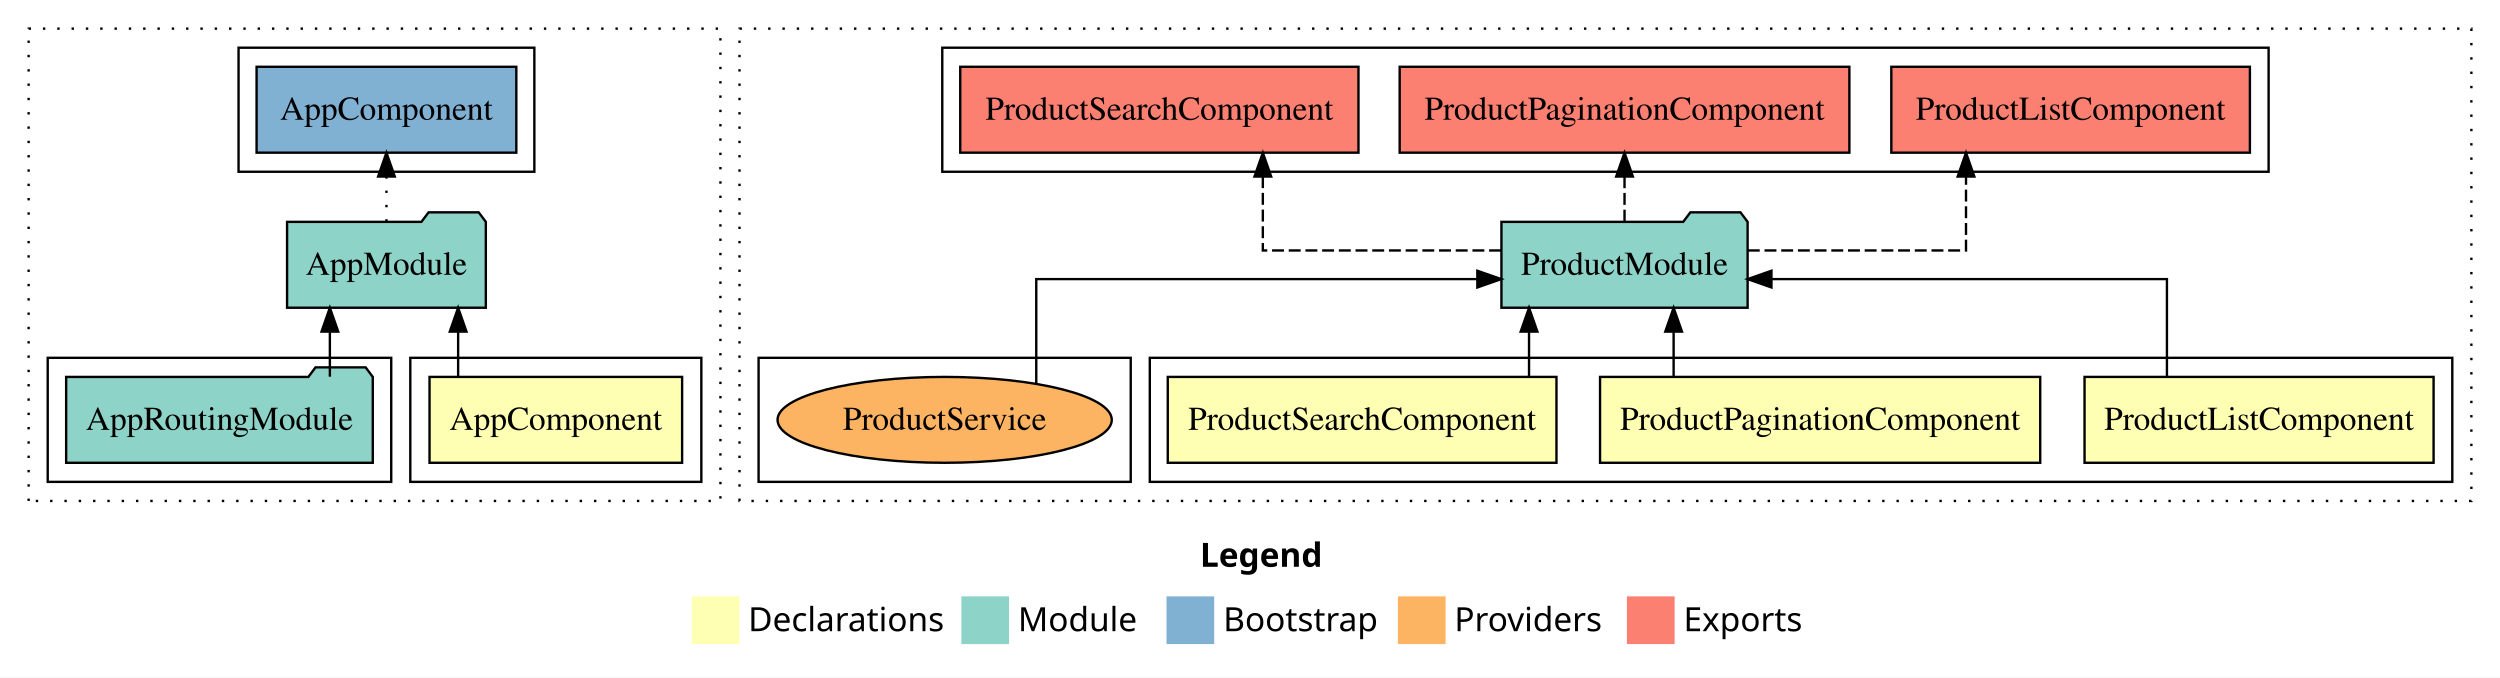
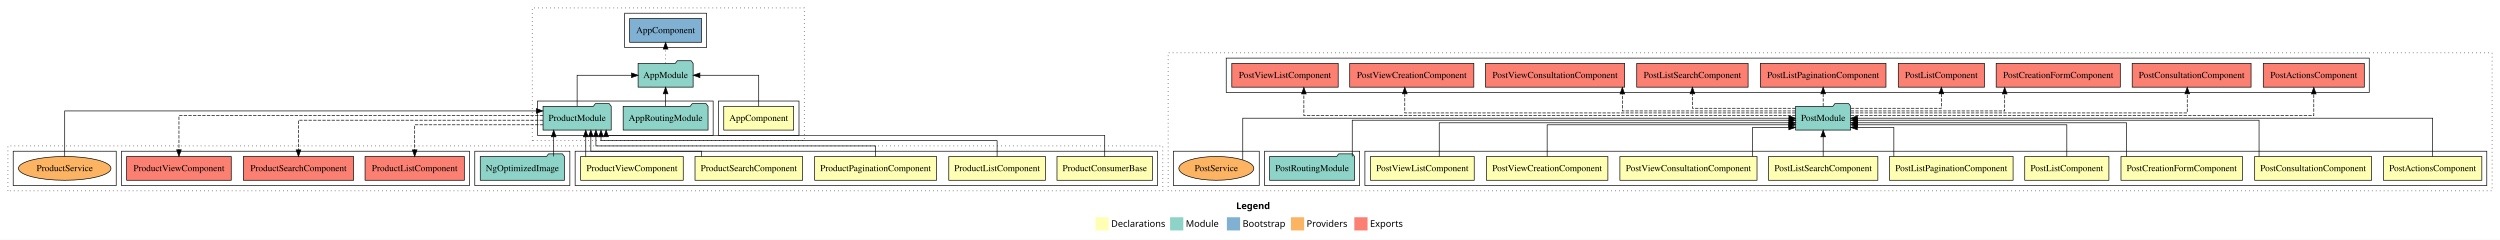
- <svg xmlns="http://www.w3.org/2000/svg" width="1048pt" height="284pt" viewBox="0.00 0.00 1048.00 284.00">
-   <g id="graph0" class="graph" transform="scale(1 1) rotate(0) translate(4 280)">
-     <polygon fill="white" stroke="transparent" points="-4,4 -4,-280 1044,-280 1044,4 -4,4" />
-     <text text-anchor="start" x="499.01" y="-42.4" font-family="Times-12" font-weight="bold" font-size="14.00">Legend</text>
-     <polygon fill="#ffffb3" stroke="transparent" points="286,-10 286,-30 306,-30 306,-10 286,-10" />
-     <text text-anchor="start" x="309.63" y="-15.4" font-family="Times-12" font-size="14.00">  Declarations</text>
-     <polygon fill="#8dd3c7" stroke="transparent" points="399,-10 399,-30 419,-30 419,-10 399,-10" />
-     <text text-anchor="start" x="422.73" y="-15.4" font-family="Times-12" font-size="14.00">  Module</text>
-     <polygon fill="#80b1d3" stroke="transparent" points="485,-10 485,-30 505,-30 505,-10 485,-10" />
-     <text text-anchor="start" x="508.78" y="-15.4" font-family="Times-12" font-size="14.00">  Bootstrap</text>
-     <polygon fill="#fdb462" stroke="transparent" points="582,-10 582,-30 602,-30 602,-10 582,-10" />
-     <text text-anchor="start" x="605.67" y="-15.4" font-family="Times-12" font-size="14.00">  Providers</text>
-     <polygon fill="#fb8072" stroke="transparent" points="678,-10 678,-30 698,-30 698,-10 678,-10" />
-     <text text-anchor="start" x="701.73" y="-15.4" font-family="Times-12" font-size="14.00">  Exports</text>
+ <svg xmlns="http://www.w3.org/2000/svg" width="3786pt" height="363pt" viewBox="0.00 0.00 3786.00 363.00">
+   <g id="graph0" class="graph" transform="scale(1 1) rotate(0) translate(4 359)">
+     <polygon fill="white" stroke="transparent" points="-4,4 -4,-359 3782,-359 3782,4 -4,4" />
+     <text text-anchor="start" x="1868.01" y="-42.4" font-family="Times-12" font-weight="bold" font-size="14.00">Legend</text>
+     <polygon fill="#ffffb3" stroke="transparent" points="1655,-10 1655,-30 1675,-30 1675,-10 1655,-10" />
+     <text text-anchor="start" x="1678.63" y="-15.4" font-family="Times-12" font-size="14.00">  Declarations</text>
+     <polygon fill="#8dd3c7" stroke="transparent" points="1768,-10 1768,-30 1788,-30 1788,-10 1768,-10" />
+     <text text-anchor="start" x="1791.73" y="-15.4" font-family="Times-12" font-size="14.00">  Module</text>
+     <polygon fill="#80b1d3" stroke="transparent" points="1854,-10 1854,-30 1874,-30 1874,-10 1854,-10" />
+     <text text-anchor="start" x="1877.78" y="-15.4" font-family="Times-12" font-size="14.00">  Bootstrap</text>
+     <polygon fill="#fdb462" stroke="transparent" points="1951,-10 1951,-30 1971,-30 1971,-10 1951,-10" />
+     <text text-anchor="start" x="1974.67" y="-15.4" font-family="Times-12" font-size="14.00">  Providers</text>
+     <polygon fill="#fb8072" stroke="transparent" points="2047,-10 2047,-30 2067,-30 2067,-10 2047,-10" />
+     <text text-anchor="start" x="2070.73" y="-15.4" font-family="Times-12" font-size="14.00">  Exports</text>
    <g id="clust1" class="cluster">
-       <polygon fill="none" stroke="black" stroke-dasharray="1,5" points="8,-70 8,-268 298,-268 298,-70 8,-70" />
+       <polygon fill="none" stroke="black" stroke-dasharray="1,5" points="802,-146 802,-347 1214,-347 1214,-146 802,-146" />
    </g>
    <g id="clust2" class="cluster">
-       <polygon fill="none" stroke="black" points="168,-78 168,-130 290,-130 290,-78 168,-78" />
+       <polygon fill="none" stroke="black" points="1084,-154 1084,-206 1206,-206 1206,-154 1084,-154" />
    </g>
    <g id="clust4" class="cluster">
-       <polygon fill="none" stroke="black" points="16,-78 16,-130 160,-130 160,-78 16,-78" />
+       <polygon fill="none" stroke="black" points="810,-154 810,-206 1076,-206 1076,-154 810,-154" />
    </g>
    <g id="clust6" class="cluster">
-       <polygon fill="none" stroke="black" points="96,-208 96,-260 220,-260 220,-208 96,-208" />
+       <polygon fill="none" stroke="black" points="942,-287 942,-339 1066,-339 1066,-287 942,-287" />
    </g>
    <g id="clust14" class="cluster">
-       <polygon fill="none" stroke="black" stroke-dasharray="1,5" points="306,-70 306,-268 1032,-268 1032,-70 306,-70" />
+       <polygon fill="none" stroke="black" stroke-dasharray="1,5" points="1765,-70 1765,-279 3770,-279 3770,-70 1765,-70" />
    </g>
    <g id="clust15" class="cluster">
-       <polygon fill="none" stroke="black" points="478,-78 478,-130 1024,-130 1024,-78 478,-78" />
-     </g>
-     <g id="clust20" class="cluster">
-       <polygon fill="none" stroke="black" points="391,-208 391,-260 947,-260 947,-208 391,-208" />
-     </g>
-     <g id="clust22" class="cluster">
-       <polygon fill="none" stroke="black" points="314,-78 314,-130 470,-130 470,-78 314,-78" />
+       <polygon fill="none" stroke="black" points="2063,-78 2063,-130 3762,-130 3762,-78 2063,-78" />
+     </g>
+     <g id="clust25" class="cluster">
+       <polygon fill="none" stroke="black" points="1911,-78 1911,-130 2055,-130 2055,-78 1911,-78" />
+     </g>
+     <g id="clust26" class="cluster">
+       <polygon fill="none" stroke="black" points="1853,-219 1853,-271 3584,-271 3584,-219 1853,-219" />
+     </g>
+     <g id="clust28" class="cluster">
+       <polygon fill="none" stroke="black" points="1773,-78 1773,-130 1903,-130 1903,-78 1773,-78" />
+     </g>
+     <g id="clust35" class="cluster">
+       <polygon fill="none" stroke="black" stroke-dasharray="1,5" points="8,-70 8,-138 1757,-138 1757,-70 8,-70" />
+     </g>
+     <g id="clust36" class="cluster">
+       <polygon fill="none" stroke="black" points="867,-78 867,-130 1749,-130 1749,-78 867,-78" />
+     </g>
+     <g id="clust42" class="cluster">
+       <polygon fill="none" stroke="black" points="715,-78 715,-130 859,-130 859,-78 715,-78" />
+     </g>
+     <g id="clust43" class="cluster">
+       <polygon fill="none" stroke="black" points="180,-78 180,-130 707,-130 707,-78 180,-78" />
+     </g>
+     <g id="clust45" class="cluster">
+       <polygon fill="none" stroke="black" points="16,-78 16,-130 172,-130 172,-78 16,-78" />
    </g>
    <g id="node1" class="node">
-       <polygon fill="#ffffb3" stroke="black" points="281.94,-122 176.06,-122 176.06,-86 281.94,-86 281.94,-122" />
-       <text text-anchor="middle" x="229" y="-99.8" font-family="Times,serif" font-size="14.00">AppComponent</text>
+       <polygon fill="#ffffb3" stroke="black" points="1197.94,-198 1092.06,-198 1092.06,-162 1197.94,-162 1197.94,-198" />
+       <text text-anchor="middle" x="1145" y="-175.8" font-family="Times,serif" font-size="14.00">AppComponent</text>
    </g>
    <g id="node2" class="node">
-       <polygon fill="#8dd3c7" stroke="black" points="199.66,-187 196.66,-191 175.66,-191 172.66,-187 116.34,-187 116.34,-151 199.66,-151 199.66,-187" />
-       <text text-anchor="middle" x="158" y="-164.8" font-family="Times,serif" font-size="14.00">AppModule</text>
+       <polygon fill="#8dd3c7" stroke="black" points="1045.66,-263 1042.66,-267 1021.66,-267 1018.66,-263 962.34,-263 962.34,-227 1045.66,-227 1045.66,-263" />
+       <text text-anchor="middle" x="1004" y="-240.8" font-family="Times,serif" font-size="14.00">AppModule</text>
    </g>
    <g id="edge1" class="edge">
-       <path fill="none" stroke="black" d="M188.05,-122.11C188.05,-122.11 188.05,-140.99 188.05,-140.99" />
-       <polygon fill="black" stroke="black" points="184.55,-140.99 188.05,-150.99 191.55,-140.99 184.55,-140.99" />
+       <path fill="none" stroke="black" d="M1145,-198.11C1145,-217.34 1145,-245 1145,-245 1145,-245 1055.92,-245 1055.92,-245" />
+       <polygon fill="black" stroke="black" points="1055.92,-241.5 1045.92,-245 1055.92,-248.5 1055.92,-241.5" />
+     </g>
+     <g id="node5" class="node">
+       <polygon fill="#80b1d3" stroke="black" points="1058.44,-331 949.56,-331 949.56,-295 1058.44,-295 1058.44,-331" />
+       <text text-anchor="middle" x="1004" y="-308.8" font-family="Times,serif" font-size="14.00">AppComponent </text>
+     </g>
+     <g id="edge4" class="edge">
+       <path fill="none" stroke="black" stroke-dasharray="1,5" d="M1004,-263.22C1004,-263.22 1004,-284.73 1004,-284.73" />
+       <polygon fill="black" stroke="black" points="1000.5,-284.73 1004,-294.73 1007.5,-284.73 1000.5,-284.73" />
+     </g>
+     <g id="node3" class="node">
+       <polygon fill="#8dd3c7" stroke="black" points="1068.27,-198 1065.27,-202 1044.27,-202 1041.27,-198 939.73,-198 939.73,-162 1068.27,-162 1068.27,-198" />
+       <text text-anchor="middle" x="1004" y="-175.8" font-family="Times,serif" font-size="14.00">AppRoutingModule</text>
+     </g>
+     <g id="edge2" class="edge">
+       <path fill="none" stroke="black" d="M1004,-198.11C1004,-198.11 1004,-216.99 1004,-216.99" />
+       <polygon fill="black" stroke="black" points="1000.5,-216.99 1004,-226.99 1007.5,-216.99 1000.5,-216.99" />
    </g>
    <g id="node4" class="node">
-       <polygon fill="#80b1d3" stroke="black" points="212.44,-252 103.56,-252 103.56,-216 212.44,-216 212.44,-252" />
-       <text text-anchor="middle" x="158" y="-229.8" font-family="Times,serif" font-size="14.00">AppComponent </text>
+       <polygon fill="#8dd3c7" stroke="black" points="921.6,-198 918.6,-202 897.6,-202 894.6,-198 818.4,-198 818.4,-162 921.6,-162 921.6,-198" />
+       <text text-anchor="middle" x="870" y="-175.8" font-family="Times,serif" font-size="14.00">ProductModule</text>
    </g>
    <g id="edge3" class="edge">
-       <path fill="none" stroke="black" stroke-dasharray="1,5" d="M158,-187.11C158,-187.11 158,-205.99 158,-205.99" />
-       <polygon fill="black" stroke="black" points="154.5,-205.99 158,-215.99 161.5,-205.99 154.5,-205.99" />
-     </g>
-     <g id="node3" class="node">
-       <polygon fill="#8dd3c7" stroke="black" points="152.27,-122 149.27,-126 128.27,-126 125.27,-122 23.73,-122 23.73,-86 152.27,-86 152.27,-122" />
-       <text text-anchor="middle" x="88" y="-99.8" font-family="Times,serif" font-size="14.00">AppRoutingModule</text>
-     </g>
-     <g id="edge2" class="edge">
-       <path fill="none" stroke="black" d="M134.28,-122.11C134.28,-122.11 134.28,-140.99 134.28,-140.99" />
-       <polygon fill="black" stroke="black" points="130.78,-140.99 134.28,-150.99 137.78,-140.99 130.78,-140.99" />
-     </g>
-     <g id="node5" class="node">
-       <polygon fill="#ffffb3" stroke="black" points="1016.16,-122 869.84,-122 869.84,-86 1016.16,-86 1016.16,-122" />
-       <text text-anchor="middle" x="943" y="-99.8" font-family="Times,serif" font-size="14.00">ProductListComponent</text>
+       <path fill="none" stroke="black" d="M870,-198.11C870,-217.34 870,-245 870,-245 870,-245 952.34,-245 952.34,-245" />
+       <polygon fill="black" stroke="black" points="952.34,-248.5 962.34,-245 952.34,-241.5 952.34,-248.5" />
+     </g>
+     <g id="node33" class="node">
+       <polygon fill="#fb8072" stroke="black" points="699.16,-122 548.84,-122 548.84,-86 699.16,-86 699.16,-122" />
+       <text text-anchor="middle" x="624" y="-99.8" font-family="Times,serif" font-size="14.00">ProductListComponent </text>
+     </g>
+     <g id="edge31" class="edge">
+       <path fill="none" stroke="black" stroke-dasharray="5,2" d="M818.43,-170C746.3,-170 624,-170 624,-170 624,-170 624,-132.03 624,-132.03" />
+       <polygon fill="black" stroke="black" points="627.5,-132.03 624,-122.03 620.5,-132.03 627.5,-132.03" />
+     </g>
+     <g id="node34" class="node">
+       <polygon fill="#fb8072" stroke="black" points="531.47,-122 364.53,-122 364.53,-86 531.47,-86 531.47,-122" />
+       <text text-anchor="middle" x="448" y="-99.8" font-family="Times,serif" font-size="14.00">ProductSearchComponent </text>
+     </g>
+     <g id="edge32" class="edge">
+       <path fill="none" stroke="black" stroke-dasharray="5,2" d="M818.25,-177C705.57,-177 448,-177 448,-177 448,-177 448,-132.04 448,-132.04" />
+       <polygon fill="black" stroke="black" points="451.5,-132.04 448,-122.04 444.5,-132.04 451.5,-132.04" />
+     </g>
+     <g id="node35" class="node">
+       <polygon fill="#fb8072" stroke="black" points="346.2,-122 187.8,-122 187.8,-86 346.2,-86 346.2,-122" />
+       <text text-anchor="middle" x="267" y="-99.8" font-family="Times,serif" font-size="14.00">ProductViewComponent </text>
+     </g>
+     <g id="edge33" class="edge">
+       <path fill="none" stroke="black" stroke-dasharray="5,2" d="M818.33,-184C672.28,-184 267,-184 267,-184 267,-184 267,-132.15 267,-132.15" />
+       <polygon fill="black" stroke="black" points="270.5,-132.15 267,-122.15 263.5,-132.15 270.5,-132.15" />
+     </g>
+     <g id="node6" class="node">
+       <polygon fill="#ffffb3" stroke="black" points="3754.5,-122 3605.5,-122 3605.5,-86 3754.5,-86 3754.5,-122" />
+       <text text-anchor="middle" x="3680" y="-99.8" font-family="Times,serif" font-size="14.00">PostActionsComponent</text>
+     </g>
+     <g id="node15" class="node">
+       <polygon fill="#8dd3c7" stroke="black" points="2798.67,-198 2795.67,-202 2774.67,-202 2771.67,-198 2715.33,-198 2715.33,-162 2798.67,-162 2798.67,-198" />
+       <text text-anchor="middle" x="2757" y="-175.8" font-family="Times,serif" font-size="14.00">PostModule</text>
+     </g>
+     <g id="edge5" class="edge">
+       <path fill="none" stroke="black" d="M3680,-122.01C3680,-144.49 3680,-180 3680,-180 3680,-180 2808.75,-180 2808.75,-180" />
+       <polygon fill="black" stroke="black" points="2808.75,-176.5 2798.75,-180 2808.75,-183.5 2808.75,-176.5" />
+     </g>
+     <g id="node7" class="node">
+       <polygon fill="#ffffb3" stroke="black" points="3587.51,-122 3410.49,-122 3410.49,-86 3587.51,-86 3587.51,-122" />
+       <text text-anchor="middle" x="3499" y="-99.8" font-family="Times,serif" font-size="14.00">PostConsultationComponent</text>
+     </g>
+     <g id="edge6" class="edge">
+       <path fill="none" stroke="black" d="M3417.12,-122.04C3417.12,-143.66 3417.12,-177 3417.12,-177 3417.12,-177 2808.79,-177 2808.79,-177" />
+       <polygon fill="black" stroke="black" points="2808.79,-173.5 2798.79,-177 2808.79,-180.5 2808.79,-173.5" />
    </g>
    <g id="node8" class="node">
-       <polygon fill="#8dd3c7" stroke="black" points="728.6,-187 725.6,-191 704.6,-191 701.6,-187 625.4,-187 625.4,-151 728.6,-151 728.6,-187" />
-       <text text-anchor="middle" x="677" y="-164.8" font-family="Times,serif" font-size="14.00">ProductModule</text>
-     </g>
-     <g id="edge4" class="edge">
-       <path fill="none" stroke="black" d="M904.38,-122.02C904.38,-139.37 904.38,-163 904.38,-163 904.38,-163 738.59,-163 738.59,-163" />
-       <polygon fill="black" stroke="black" points="738.59,-159.5 728.59,-163 738.59,-166.5 738.59,-159.5" />
-     </g>
-     <g id="node6" class="node">
-       <polygon fill="#ffffb3" stroke="black" points="851.26,-122 666.74,-122 666.74,-86 851.26,-86 851.26,-122" />
-       <text text-anchor="middle" x="759" y="-99.8" font-family="Times,serif" font-size="14.00">ProductPaginationComponent</text>
-     </g>
-     <g id="edge5" class="edge">
-       <path fill="none" stroke="black" d="M697.58,-122.11C697.58,-122.11 697.58,-140.99 697.58,-140.99" />
-       <polygon fill="black" stroke="black" points="694.08,-140.99 697.58,-150.99 701.08,-140.99 694.08,-140.99" />
-     </g>
-     <g id="node7" class="node">
-       <polygon fill="#ffffb3" stroke="black" points="648.47,-122 485.53,-122 485.53,-86 648.47,-86 648.47,-122" />
-       <text text-anchor="middle" x="567" y="-99.8" font-family="Times,serif" font-size="14.00">ProductSearchComponent</text>
-     </g>
-     <g id="edge6" class="edge">
-       <path fill="none" stroke="black" d="M636.97,-122.11C636.97,-122.11 636.97,-140.99 636.97,-140.99" />
-       <polygon fill="black" stroke="black" points="633.47,-140.99 636.97,-150.99 640.47,-140.99 633.47,-140.99" />
+       <polygon fill="#ffffb3" stroke="black" points="3391.99,-122 3208.01,-122 3208.01,-86 3391.99,-86 3391.99,-122" />
+       <text text-anchor="middle" x="3300" y="-99.8" font-family="Times,serif" font-size="14.00">PostCreationFormComponent</text>
+     </g>
+     <g id="edge7" class="edge">
+       <path fill="none" stroke="black" d="M3216.38,-122.13C3216.38,-142.57 3216.38,-173 3216.38,-173 3216.38,-173 2808.98,-173 2808.98,-173" />
+       <polygon fill="black" stroke="black" points="2808.98,-169.5 2798.98,-173 2808.98,-176.5 2808.98,-169.5" />
    </g>
    <g id="node9" class="node">
-       <polygon fill="#fb8072" stroke="black" points="939.16,-252 788.84,-252 788.84,-216 939.16,-216 939.16,-252" />
-       <text text-anchor="middle" x="864" y="-229.8" font-family="Times,serif" font-size="14.00">ProductListComponent </text>
-     </g>
-     <g id="edge7" class="edge">
-       <path fill="none" stroke="black" stroke-dasharray="5,2" d="M728.68,-175C769.68,-175 820.15,-175 820.15,-175 820.15,-175 820.15,-205.98 820.15,-205.98" />
-       <polygon fill="black" stroke="black" points="816.65,-205.98 820.15,-215.98 823.65,-205.98 816.65,-205.98" />
+       <polygon fill="#ffffb3" stroke="black" points="3189.73,-122 3062.27,-122 3062.27,-86 3189.73,-86 3189.73,-122" />
+       <text text-anchor="middle" x="3126" y="-99.8" font-family="Times,serif" font-size="14.00">PostListComponent</text>
+     </g>
+     <g id="edge8" class="edge">
+       <path fill="none" stroke="black" d="M3126,-122.03C3126,-141.58 3126,-170 3126,-170 3126,-170 2808.97,-170 2808.97,-170" />
+       <polygon fill="black" stroke="black" points="2808.97,-166.5 2798.97,-170 2808.97,-173.5 2808.97,-166.5" />
    </g>
    <g id="node10" class="node">
-       <polygon fill="#fb8072" stroke="black" points="771.26,-252 582.74,-252 582.74,-216 771.26,-216 771.26,-252" />
-       <text text-anchor="middle" x="677" y="-229.8" font-family="Times,serif" font-size="14.00">ProductPaginationComponent </text>
-     </g>
-     <g id="edge8" class="edge">
-       <path fill="none" stroke="black" stroke-dasharray="5,2" d="M677,-187.11C677,-187.11 677,-205.99 677,-205.99" />
-       <polygon fill="black" stroke="black" points="673.5,-205.99 677,-215.99 680.5,-205.99 673.5,-205.99" />
+       <polygon fill="#ffffb3" stroke="black" points="3044.61,-122 2857.39,-122 2857.39,-86 3044.61,-86 3044.61,-122" />
+       <text text-anchor="middle" x="2951" y="-99.8" font-family="Times,serif" font-size="14.00">PostListPaginationComponent</text>
+     </g>
+     <g id="edge9" class="edge">
+       <path fill="none" stroke="black" d="M2864.04,-122.27C2864.04,-140.56 2864.04,-166 2864.04,-166 2864.04,-166 2808.69,-166 2808.69,-166" />
+       <polygon fill="black" stroke="black" points="2808.69,-162.5 2798.69,-166 2808.69,-169.5 2808.69,-162.5" />
    </g>
    <g id="node11" class="node">
-       <polygon fill="#fb8072" stroke="black" points="565.47,-252 398.53,-252 398.53,-216 565.47,-216 565.47,-252" />
-       <text text-anchor="middle" x="482" y="-229.8" font-family="Times,serif" font-size="14.00">ProductSearchComponent </text>
-     </g>
-     <g id="edge9" class="edge">
-       <path fill="none" stroke="black" stroke-dasharray="5,2" d="M625.24,-175C581.32,-175 525.38,-175 525.38,-175 525.38,-175 525.38,-205.98 525.38,-205.98" />
-       <polygon fill="black" stroke="black" points="521.88,-205.98 525.38,-215.98 528.88,-205.98 521.88,-205.98" />
+       <polygon fill="#ffffb3" stroke="black" points="2839.82,-122 2674.18,-122 2674.18,-86 2839.82,-86 2839.82,-122" />
+       <text text-anchor="middle" x="2757" y="-99.8" font-family="Times,serif" font-size="14.00">PostListSearchComponent</text>
+     </g>
+     <g id="edge10" class="edge">
+       <path fill="none" stroke="black" d="M2757,-122.01C2757,-122.01 2757,-151.85 2757,-151.85" />
+       <polygon fill="black" stroke="black" points="2753.5,-151.85 2757,-161.85 2760.5,-151.85 2753.5,-151.85" />
    </g>
    <g id="node12" class="node">
-       <ellipse fill="#fdb462" stroke="black" cx="392" cy="-104" rx="70.06" ry="18" />
-       <text text-anchor="middle" x="392" y="-99.8" font-family="Times,serif" font-size="14.00">ProductService</text>
-     </g>
-     <g id="edge10" class="edge">
-       <path fill="none" stroke="black" d="M430.4,-119.19C430.4,-136.68 430.4,-163 430.4,-163 430.4,-163 615.3,-163 615.3,-163" />
-       <polygon fill="black" stroke="black" points="615.3,-166.5 625.3,-163 615.3,-159.5 615.3,-166.5" />
+       <polygon fill="#ffffb3" stroke="black" points="2656.83,-122 2449.17,-122 2449.17,-86 2656.83,-86 2656.83,-122" />
+       <text text-anchor="middle" x="2553" y="-99.8" font-family="Times,serif" font-size="14.00">PostViewConsultationComponent</text>
+     </g>
+     <g id="edge11" class="edge">
+       <path fill="none" stroke="black" d="M2650.04,-122.27C2650.04,-140.56 2650.04,-166 2650.04,-166 2650.04,-166 2705.03,-166 2705.03,-166" />
+       <polygon fill="black" stroke="black" points="2705.03,-169.5 2715.03,-166 2705.03,-162.5 2705.03,-169.5" />
+     </g>
+     <g id="node13" class="node">
+       <polygon fill="#ffffb3" stroke="black" points="2430.98,-122 2247.02,-122 2247.02,-86 2430.98,-86 2430.98,-122" />
+       <text text-anchor="middle" x="2339" y="-99.8" font-family="Times,serif" font-size="14.00">PostViewCreationComponent</text>
+     </g>
+     <g id="edge12" class="edge">
+       <path fill="none" stroke="black" d="M2339,-122.03C2339,-141.58 2339,-170 2339,-170 2339,-170 2705.01,-170 2705.01,-170" />
+       <polygon fill="black" stroke="black" points="2705.01,-173.5 2715.01,-170 2705.01,-166.5 2705.01,-173.5" />
+     </g>
+     <g id="node14" class="node">
+       <polygon fill="#ffffb3" stroke="black" points="2228.55,-122 2071.45,-122 2071.45,-86 2228.55,-86 2228.55,-122" />
+       <text text-anchor="middle" x="2150" y="-99.8" font-family="Times,serif" font-size="14.00">PostViewListComponent</text>
+     </g>
+     <g id="edge13" class="edge">
+       <path fill="none" stroke="black" d="M2175.57,-122.13C2175.57,-142.57 2175.57,-173 2175.57,-173 2175.57,-173 2705.18,-173 2705.18,-173" />
+       <polygon fill="black" stroke="black" points="2705.18,-176.5 2715.18,-173 2705.18,-169.5 2705.18,-176.5" />
+     </g>
+     <g id="node17" class="node">
+       <polygon fill="#fb8072" stroke="black" points="3576.5,-263 3423.5,-263 3423.5,-227 3576.5,-227 3576.5,-263" />
+       <text text-anchor="middle" x="3500" y="-240.8" font-family="Times,serif" font-size="14.00">PostActionsComponent </text>
+     </g>
+     <g id="edge15" class="edge">
+       <path fill="none" stroke="black" stroke-dasharray="5,2" d="M2798.81,-184C2955.63,-184 3500,-184 3500,-184 3500,-184 3500,-216.7 3500,-216.7" />
+       <polygon fill="black" stroke="black" points="3496.5,-216.7 3500,-226.7 3503.5,-216.7 3496.5,-216.7" />
+     </g>
+     <g id="node18" class="node">
+       <polygon fill="#fb8072" stroke="black" points="3405.01,-263 3224.99,-263 3224.99,-227 3405.01,-227 3405.01,-263" />
+       <text text-anchor="middle" x="3315" y="-240.8" font-family="Times,serif" font-size="14.00">PostConsultationComponent </text>
+     </g>
+     <g id="edge16" class="edge">
+       <path fill="none" stroke="black" stroke-dasharray="5,2" d="M2798.89,-188C2927.57,-188 3308.37,-188 3308.37,-188 3308.37,-188 3308.37,-216.96 3308.37,-216.96" />
+       <polygon fill="black" stroke="black" points="3304.87,-216.96 3308.37,-226.96 3311.87,-216.96 3304.87,-216.96" />
+     </g>
+     <g id="node19" class="node">
+       <polygon fill="#fb8072" stroke="black" points="3206.99,-263 3019.01,-263 3019.01,-227 3206.99,-227 3206.99,-263" />
+       <text text-anchor="middle" x="3113" y="-240.8" font-family="Times,serif" font-size="14.00">PostCreationFormComponent </text>
+     </g>
+     <g id="edge17" class="edge">
+       <path fill="none" stroke="black" stroke-dasharray="5,2" d="M2798.75,-191C2875.66,-191 3031.91,-191 3031.91,-191 3031.91,-191 3031.91,-216.72 3031.91,-216.72" />
+       <polygon fill="black" stroke="black" points="3028.41,-216.72 3031.91,-226.72 3035.41,-216.72 3028.41,-216.72" />
+     </g>
+     <g id="node20" class="node">
+       <polygon fill="#fb8072" stroke="black" points="3001.23,-263 2870.77,-263 2870.77,-227 3001.23,-227 3001.23,-263" />
+       <text text-anchor="middle" x="2936" y="-240.8" font-family="Times,serif" font-size="14.00">PostListComponent </text>
+     </g>
+     <g id="edge18" class="edge">
+       <path fill="none" stroke="black" stroke-dasharray="5,2" d="M2798.97,-195C2851.87,-195 2936,-195 2936,-195 2936,-195 2936,-216.95 2936,-216.95" />
+       <polygon fill="black" stroke="black" points="2932.5,-216.95 2936,-226.95 2939.5,-216.95 2932.5,-216.95" />
+     </g>
+     <g id="node21" class="node">
+       <polygon fill="#fb8072" stroke="black" points="2852.11,-263 2661.89,-263 2661.89,-227 2852.11,-227 2852.11,-263" />
+       <text text-anchor="middle" x="2757" y="-240.8" font-family="Times,serif" font-size="14.00">PostListPaginationComponent </text>
+     </g>
+     <g id="edge19" class="edge">
+       <path fill="none" stroke="black" stroke-dasharray="5,2" d="M2757,-198.11C2757,-198.11 2757,-216.99 2757,-216.99" />
+       <polygon fill="black" stroke="black" points="2753.5,-216.99 2757,-226.99 2760.5,-216.99 2753.5,-216.99" />
+     </g>
+     <g id="node22" class="node">
+       <polygon fill="#fb8072" stroke="black" points="2643.32,-263 2474.68,-263 2474.68,-227 2643.32,-227 2643.32,-263" />
+       <text text-anchor="middle" x="2559" y="-240.8" font-family="Times,serif" font-size="14.00">PostListSearchComponent </text>
+     </g>
+     <g id="edge20" class="edge">
+       <path fill="none" stroke="black" stroke-dasharray="5,2" d="M2715.01,-195C2656.89,-195 2559,-195 2559,-195 2559,-195 2559,-216.95 2559,-216.95" />
+       <polygon fill="black" stroke="black" points="2555.5,-216.95 2559,-226.95 2562.5,-216.95 2555.5,-216.95" />
+     </g>
+     <g id="node23" class="node">
+       <polygon fill="#fb8072" stroke="black" points="2456.33,-263 2245.67,-263 2245.67,-227 2456.33,-227 2456.33,-263" />
+       <text text-anchor="middle" x="2351" y="-240.8" font-family="Times,serif" font-size="14.00">PostViewConsultationComponent </text>
+     </g>
+     <g id="edge21" class="edge">
+       <path fill="none" stroke="black" stroke-dasharray="5,2" d="M2715.03,-191C2631.6,-191 2452.88,-191 2452.88,-191 2452.88,-191 2452.88,-216.72 2452.88,-216.72" />
+       <polygon fill="black" stroke="black" points="2449.38,-216.72 2452.88,-226.72 2456.38,-216.72 2449.38,-216.72" />
+     </g>
+     <g id="node24" class="node">
+       <polygon fill="#fb8072" stroke="black" points="2227.98,-263 2040.02,-263 2040.02,-227 2227.98,-227 2227.98,-263" />
+       <text text-anchor="middle" x="2134" y="-240.8" font-family="Times,serif" font-size="14.00">PostViewCreationComponent </text>
+     </g>
+     <g id="edge22" class="edge">
+       <path fill="none" stroke="black" stroke-dasharray="5,2" d="M2714.94,-188C2573.42,-188 2123.4,-188 2123.4,-188 2123.4,-188 2123.4,-216.96 2123.4,-216.96" />
+       <polygon fill="black" stroke="black" points="2119.9,-216.96 2123.4,-226.96 2126.9,-216.96 2119.9,-216.96" />
+     </g>
+     <g id="node25" class="node">
+       <polygon fill="#fb8072" stroke="black" points="2022.55,-263 1861.45,-263 1861.45,-227 2022.55,-227 2022.55,-263" />
+       <text text-anchor="middle" x="1942" y="-240.8" font-family="Times,serif" font-size="14.00">PostViewListComponent </text>
+     </g>
+     <g id="edge23" class="edge">
+       <path fill="none" stroke="black" stroke-dasharray="5,2" d="M2715.27,-184C2552.69,-184 1970.57,-184 1970.57,-184 1970.57,-184 1970.57,-216.7 1970.57,-216.7" />
+       <polygon fill="black" stroke="black" points="1967.07,-216.7 1970.57,-226.7 1974.07,-216.7 1967.07,-216.7" />
+     </g>
+     <g id="node16" class="node">
+       <polygon fill="#8dd3c7" stroke="black" points="2047.29,-122 2044.29,-126 2023.29,-126 2020.29,-122 1918.71,-122 1918.71,-86 2047.29,-86 2047.29,-122" />
+       <text text-anchor="middle" x="1983" y="-99.8" font-family="Times,serif" font-size="14.00">PostRoutingModule</text>
+     </g>
+     <g id="edge14" class="edge">
+       <path fill="none" stroke="black" d="M2043.83,-122.04C2043.83,-143.66 2043.83,-177 2043.83,-177 2043.83,-177 2705.31,-177 2705.31,-177" />
+       <polygon fill="black" stroke="black" points="2705.31,-180.5 2715.31,-177 2705.31,-173.5 2705.31,-180.5" />
+     </g>
+     <g id="node26" class="node">
+       <ellipse fill="#fdb462" stroke="black" cx="1838" cy="-104" rx="56.76" ry="18" />
+       <text text-anchor="middle" x="1838" y="-99.8" font-family="Times,serif" font-size="14.00">PostService</text>
+     </g>
+     <g id="edge24" class="edge">
+       <path fill="none" stroke="black" d="M1878.05,-116.89C1878.05,-138.58 1878.05,-180 1878.05,-180 1878.05,-180 2705.2,-180 2705.2,-180" />
+       <polygon fill="black" stroke="black" points="2705.2,-183.5 2715.2,-180 2705.2,-176.5 2705.2,-183.5" />
+     </g>
+     <g id="node27" class="node">
+       <polygon fill="#ffffb3" stroke="black" points="1741.31,-122 1596.69,-122 1596.69,-86 1741.31,-86 1741.31,-122" />
+       <text text-anchor="middle" x="1669" y="-99.8" font-family="Times,serif" font-size="14.00">ProductConsumerBase</text>
+     </g>
+     <g id="edge25" class="edge">
+       <path fill="none" stroke="black" d="M1669,-122.05C1669,-136.37 1669,-154 1669,-154 1669,-154 913.86,-154 913.86,-154 913.86,-154 913.86,-154.79 913.86,-154.79" />
+       <polygon fill="black" stroke="black" points="910.36,-151.94 913.86,-161.94 917.36,-151.94 910.36,-151.94" />
+     </g>
+     <g id="node28" class="node">
+       <polygon fill="#ffffb3" stroke="black" points="1579.16,-122 1432.84,-122 1432.84,-86 1579.16,-86 1579.16,-122" />
+       <text text-anchor="middle" x="1506" y="-99.8" font-family="Times,serif" font-size="14.00">ProductListComponent</text>
+     </g>
+     <g id="edge26" class="edge">
+       <path fill="none" stroke="black" d="M1506,-122.06C1506,-133.44 1506,-146 1506,-146 1506,-146 906.17,-146 906.17,-146 906.17,-146 906.17,-151.81 906.17,-151.81" />
+       <polygon fill="black" stroke="black" points="902.67,-151.81 906.17,-161.81 909.67,-151.81 902.67,-151.81" />
+     </g>
+     <g id="node29" class="node">
+       <polygon fill="#ffffb3" stroke="black" points="1414.26,-122 1229.74,-122 1229.74,-86 1414.26,-86 1414.26,-122" />
+       <text text-anchor="middle" x="1322" y="-99.8" font-family="Times,serif" font-size="14.00">ProductPaginationComponent</text>
+     </g>
+     <g id="edge27" class="edge">
+       <path fill="none" stroke="black" d="M1322,-122.19C1322,-130.28 1322,-138 1322,-138 1322,-138 898.47,-138 898.47,-138 898.47,-138 898.47,-151.94 898.47,-151.94" />
+       <polygon fill="black" stroke="black" points="894.97,-151.94 898.47,-161.94 901.97,-151.94 894.97,-151.94" />
+     </g>
+     <g id="node30" class="node">
+       <polygon fill="#ffffb3" stroke="black" points="1211.47,-122 1048.53,-122 1048.53,-86 1211.47,-86 1211.47,-122" />
+       <text text-anchor="middle" x="1130" y="-99.8" font-family="Times,serif" font-size="14.00">ProductSearchComponent</text>
+     </g>
+     <g id="edge28" class="edge">
+       <path fill="none" stroke="black" d="M1058.45,-122.06C1058.45,-126.49 1058.45,-130 1058.45,-130 1058.45,-130 890.78,-130 890.78,-130 890.78,-130 890.78,-151.95 890.78,-151.95" />
+       <polygon fill="black" stroke="black" points="887.28,-151.95 890.78,-161.95 894.28,-151.95 887.28,-151.95" />
+     </g>
+     <g id="node31" class="node">
+       <polygon fill="#ffffb3" stroke="black" points="1030.7,-122 875.3,-122 875.3,-86 1030.7,-86 1030.7,-122" />
+       <text text-anchor="middle" x="953" y="-99.8" font-family="Times,serif" font-size="14.00">ProductViewComponent</text>
+     </g>
+     <g id="edge29" class="edge">
+       <path fill="none" stroke="black" d="M883.09,-122.01C883.09,-122.01 883.09,-151.85 883.09,-151.85" />
+       <polygon fill="black" stroke="black" points="879.59,-151.85 883.09,-161.85 886.59,-151.85 879.59,-151.85" />
+     </g>
+     <g id="node32" class="node">
+       <polygon fill="#8dd3c7" stroke="black" points="850.69,-122 847.69,-126 826.69,-126 823.69,-122 723.31,-122 723.31,-86 850.69,-86 850.69,-122" />
+       <text text-anchor="middle" x="787" y="-99.8" font-family="Times,serif" font-size="14.00">NgOptimizedImage</text>
+     </g>
+     <g id="edge30" class="edge">
+       <path fill="none" stroke="black" d="M834.52,-122.01C834.52,-122.01 834.52,-151.85 834.52,-151.85" />
+       <polygon fill="black" stroke="black" points="831.02,-151.85 834.52,-161.85 838.02,-151.85 831.02,-151.85" />
+     </g>
+     <g id="node36" class="node">
+       <ellipse fill="#fdb462" stroke="black" cx="94" cy="-104" rx="70.06" ry="18" />
+       <text text-anchor="middle" x="94" y="-99.8" font-family="Times,serif" font-size="14.00">ProductService</text>
+     </g>
+     <g id="edge34" class="edge">
+       <path fill="none" stroke="black" d="M94,-122.03C94,-147.51 94,-191 94,-191 94,-191 808.18,-191 808.18,-191" />
+       <polygon fill="black" stroke="black" points="808.18,-194.5 818.18,-191 808.18,-187.5 808.18,-194.5" />
    </g>
  </g>
</svg>
